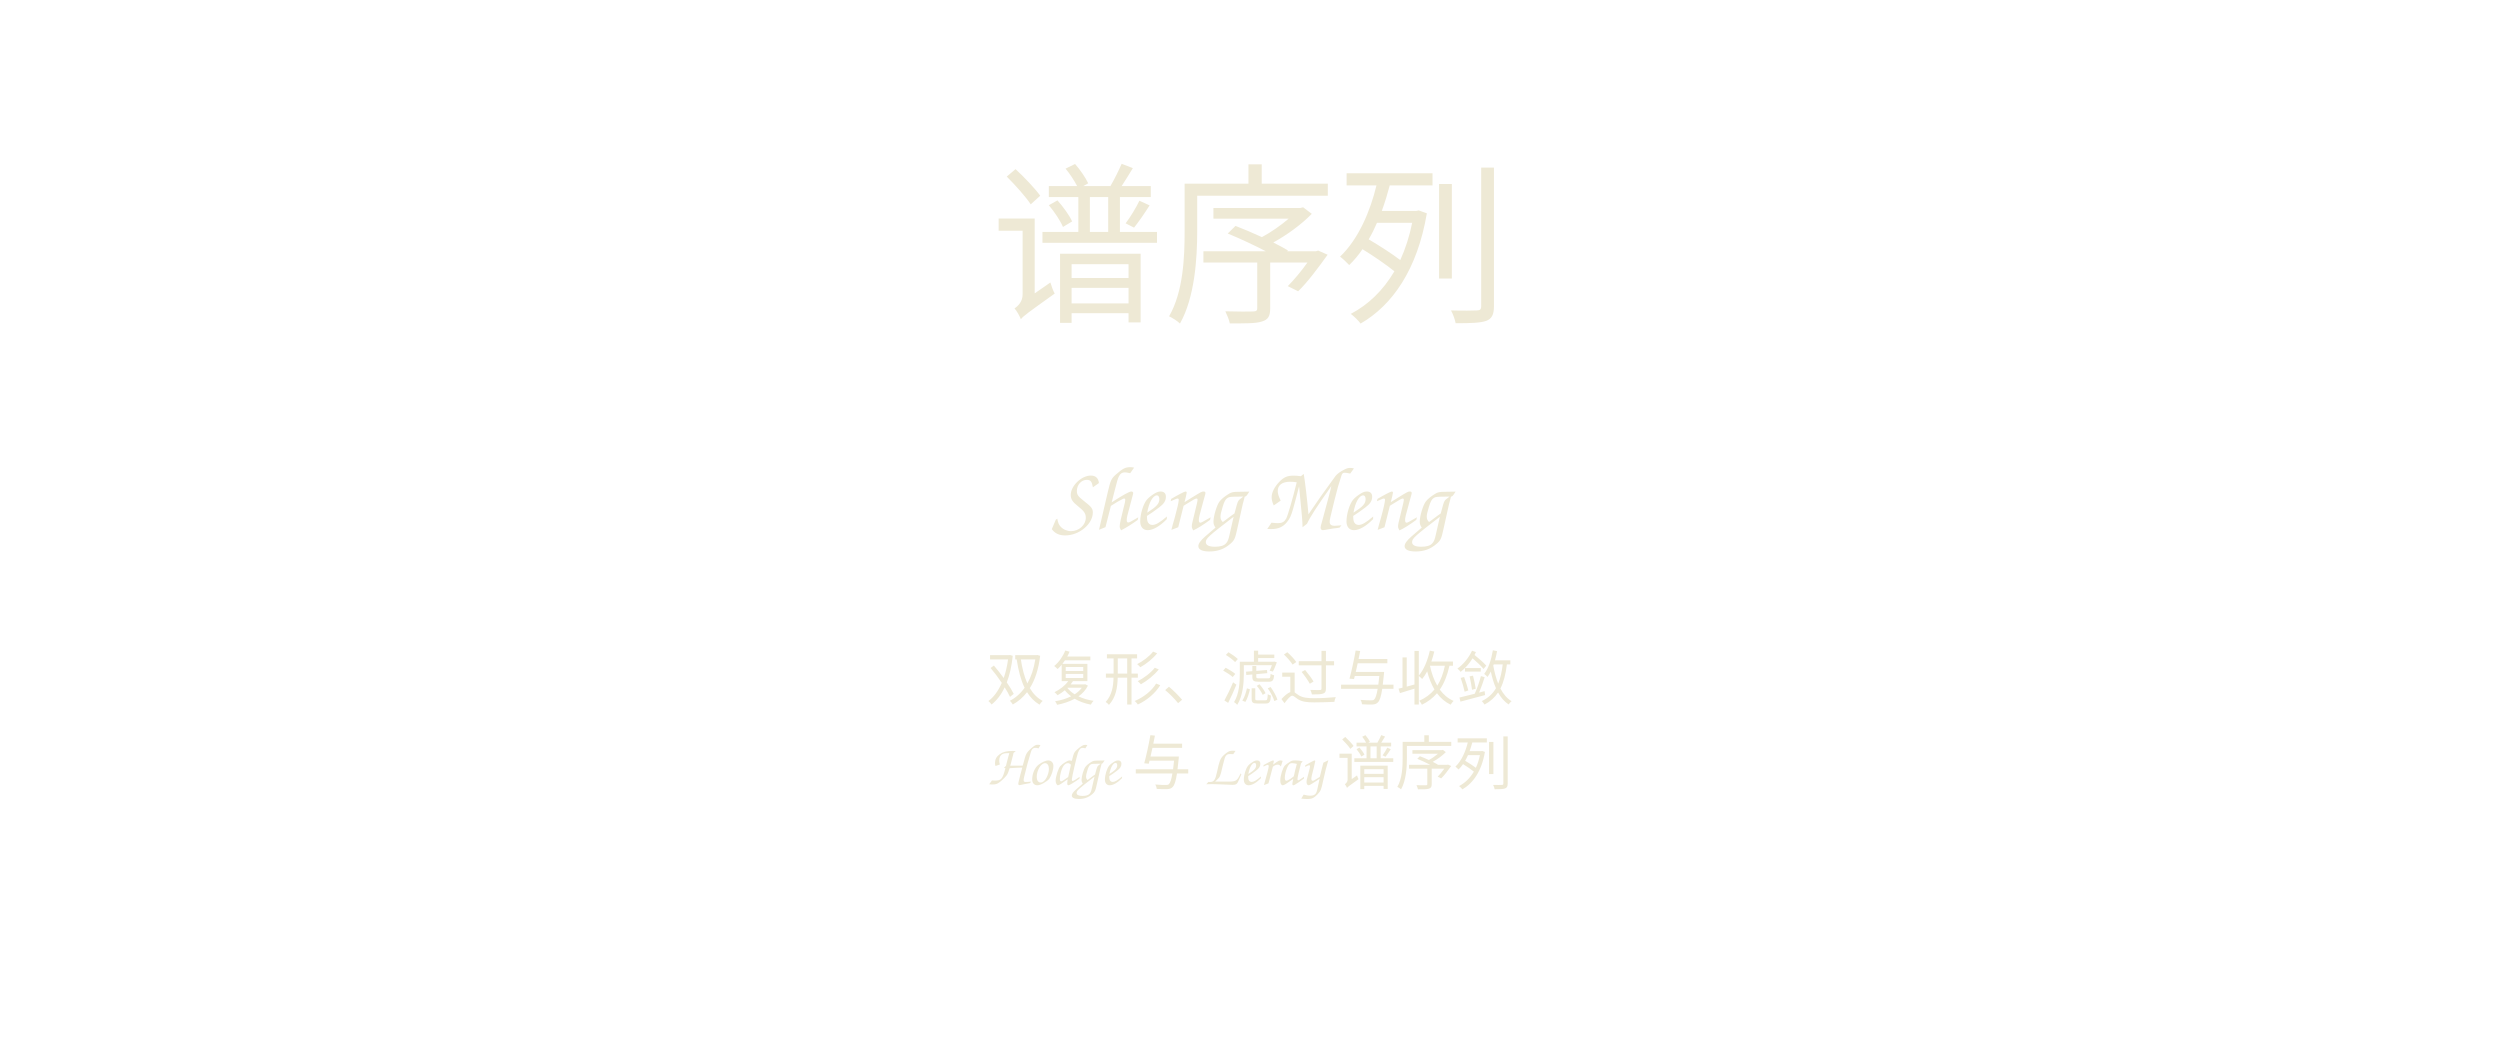
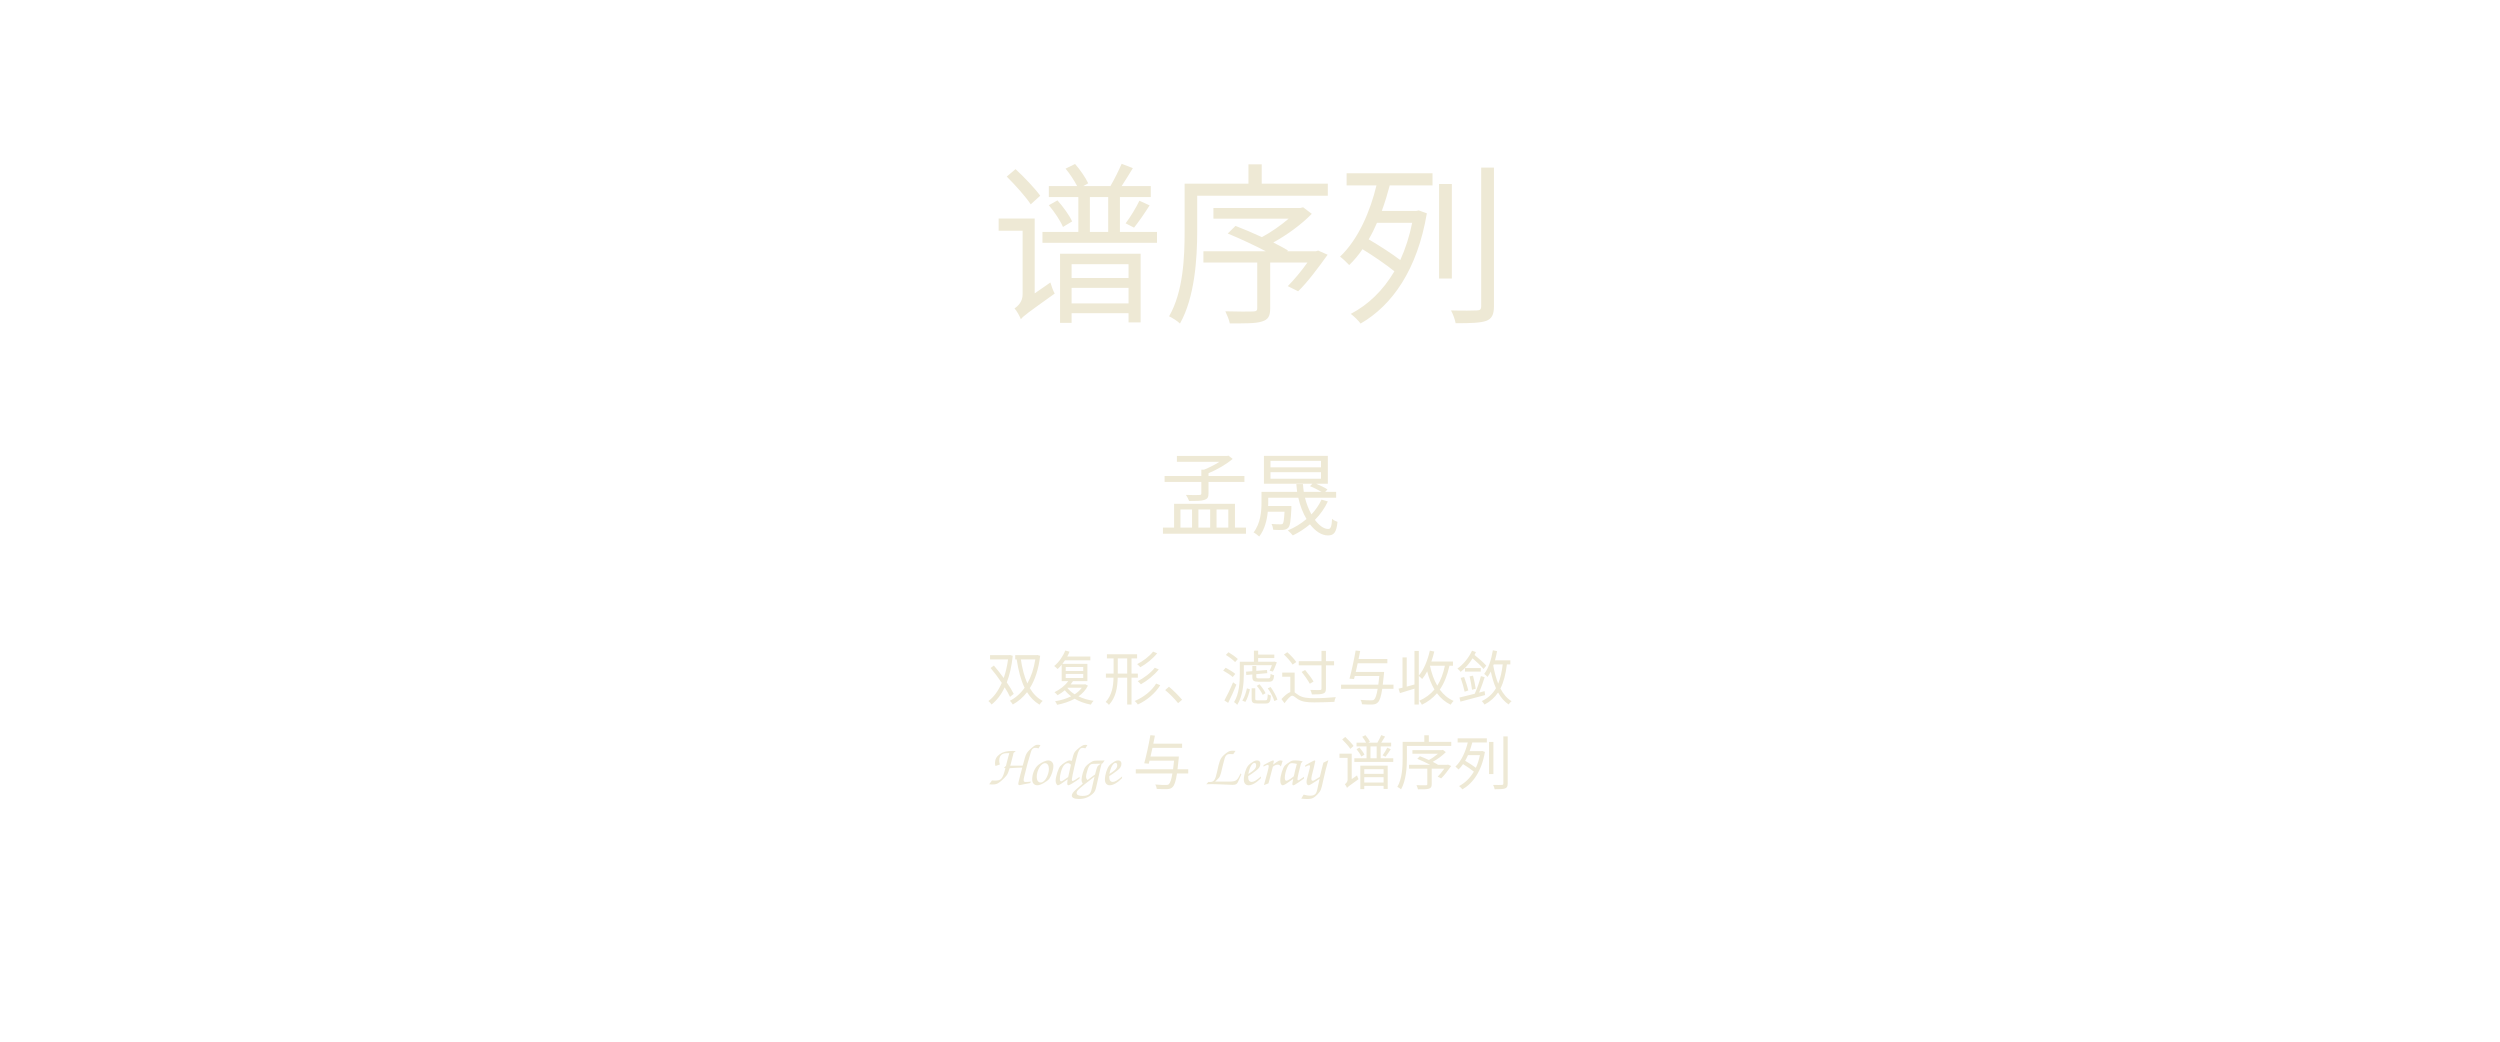
<svg xmlns="http://www.w3.org/2000/svg" width="1536" height="640" viewBox="0 0 1536 640">
  <g fill="#eee9d5" text-anchor="middle" font-family="Kaiti SC, KaiTi, cursive">
    <text x="768" y="190" font-size="106">谱序列</text>
-     <text x="768" y="325" font-size="56">Sheng Meng</text>
+     <text x="768" y="325" font-size="56">孟晟</text>
    <text x="768" y="430" font-size="36">双复形、滤过与收敛</text>
    <text x="768" y="482" font-size="36">Hodge 与 Leray 谱序列</text>
  </g>
</svg>
